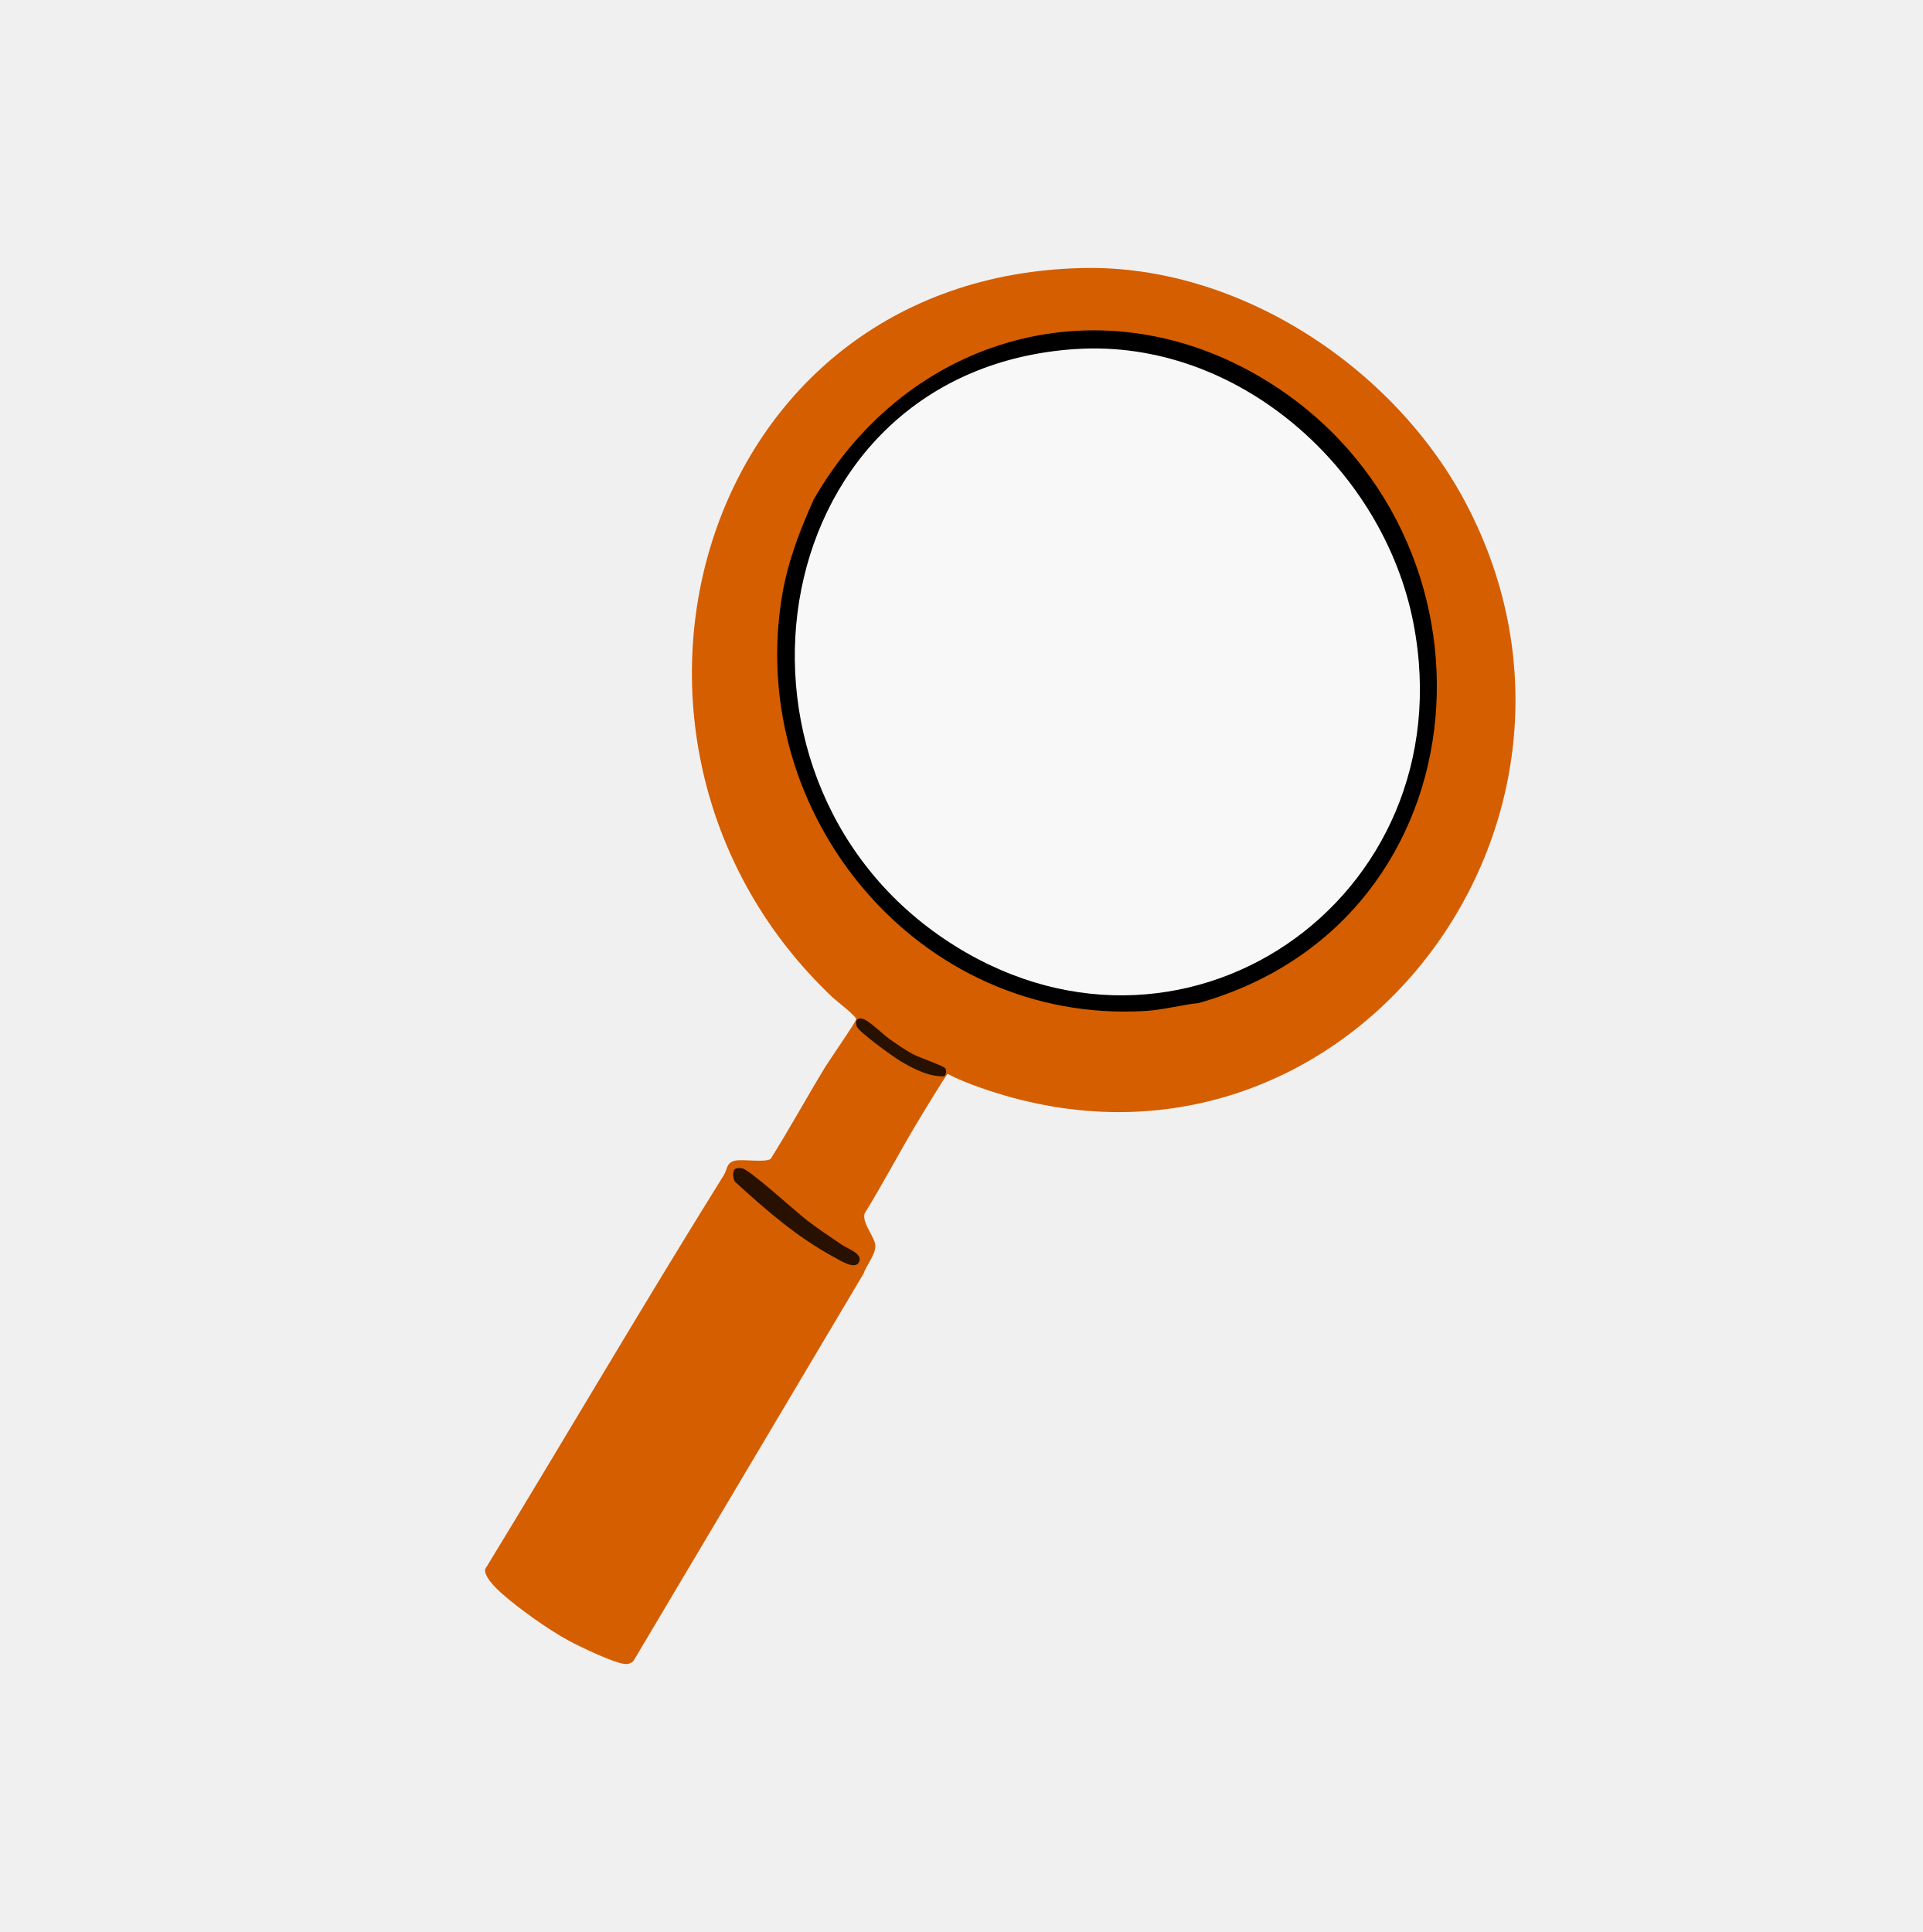
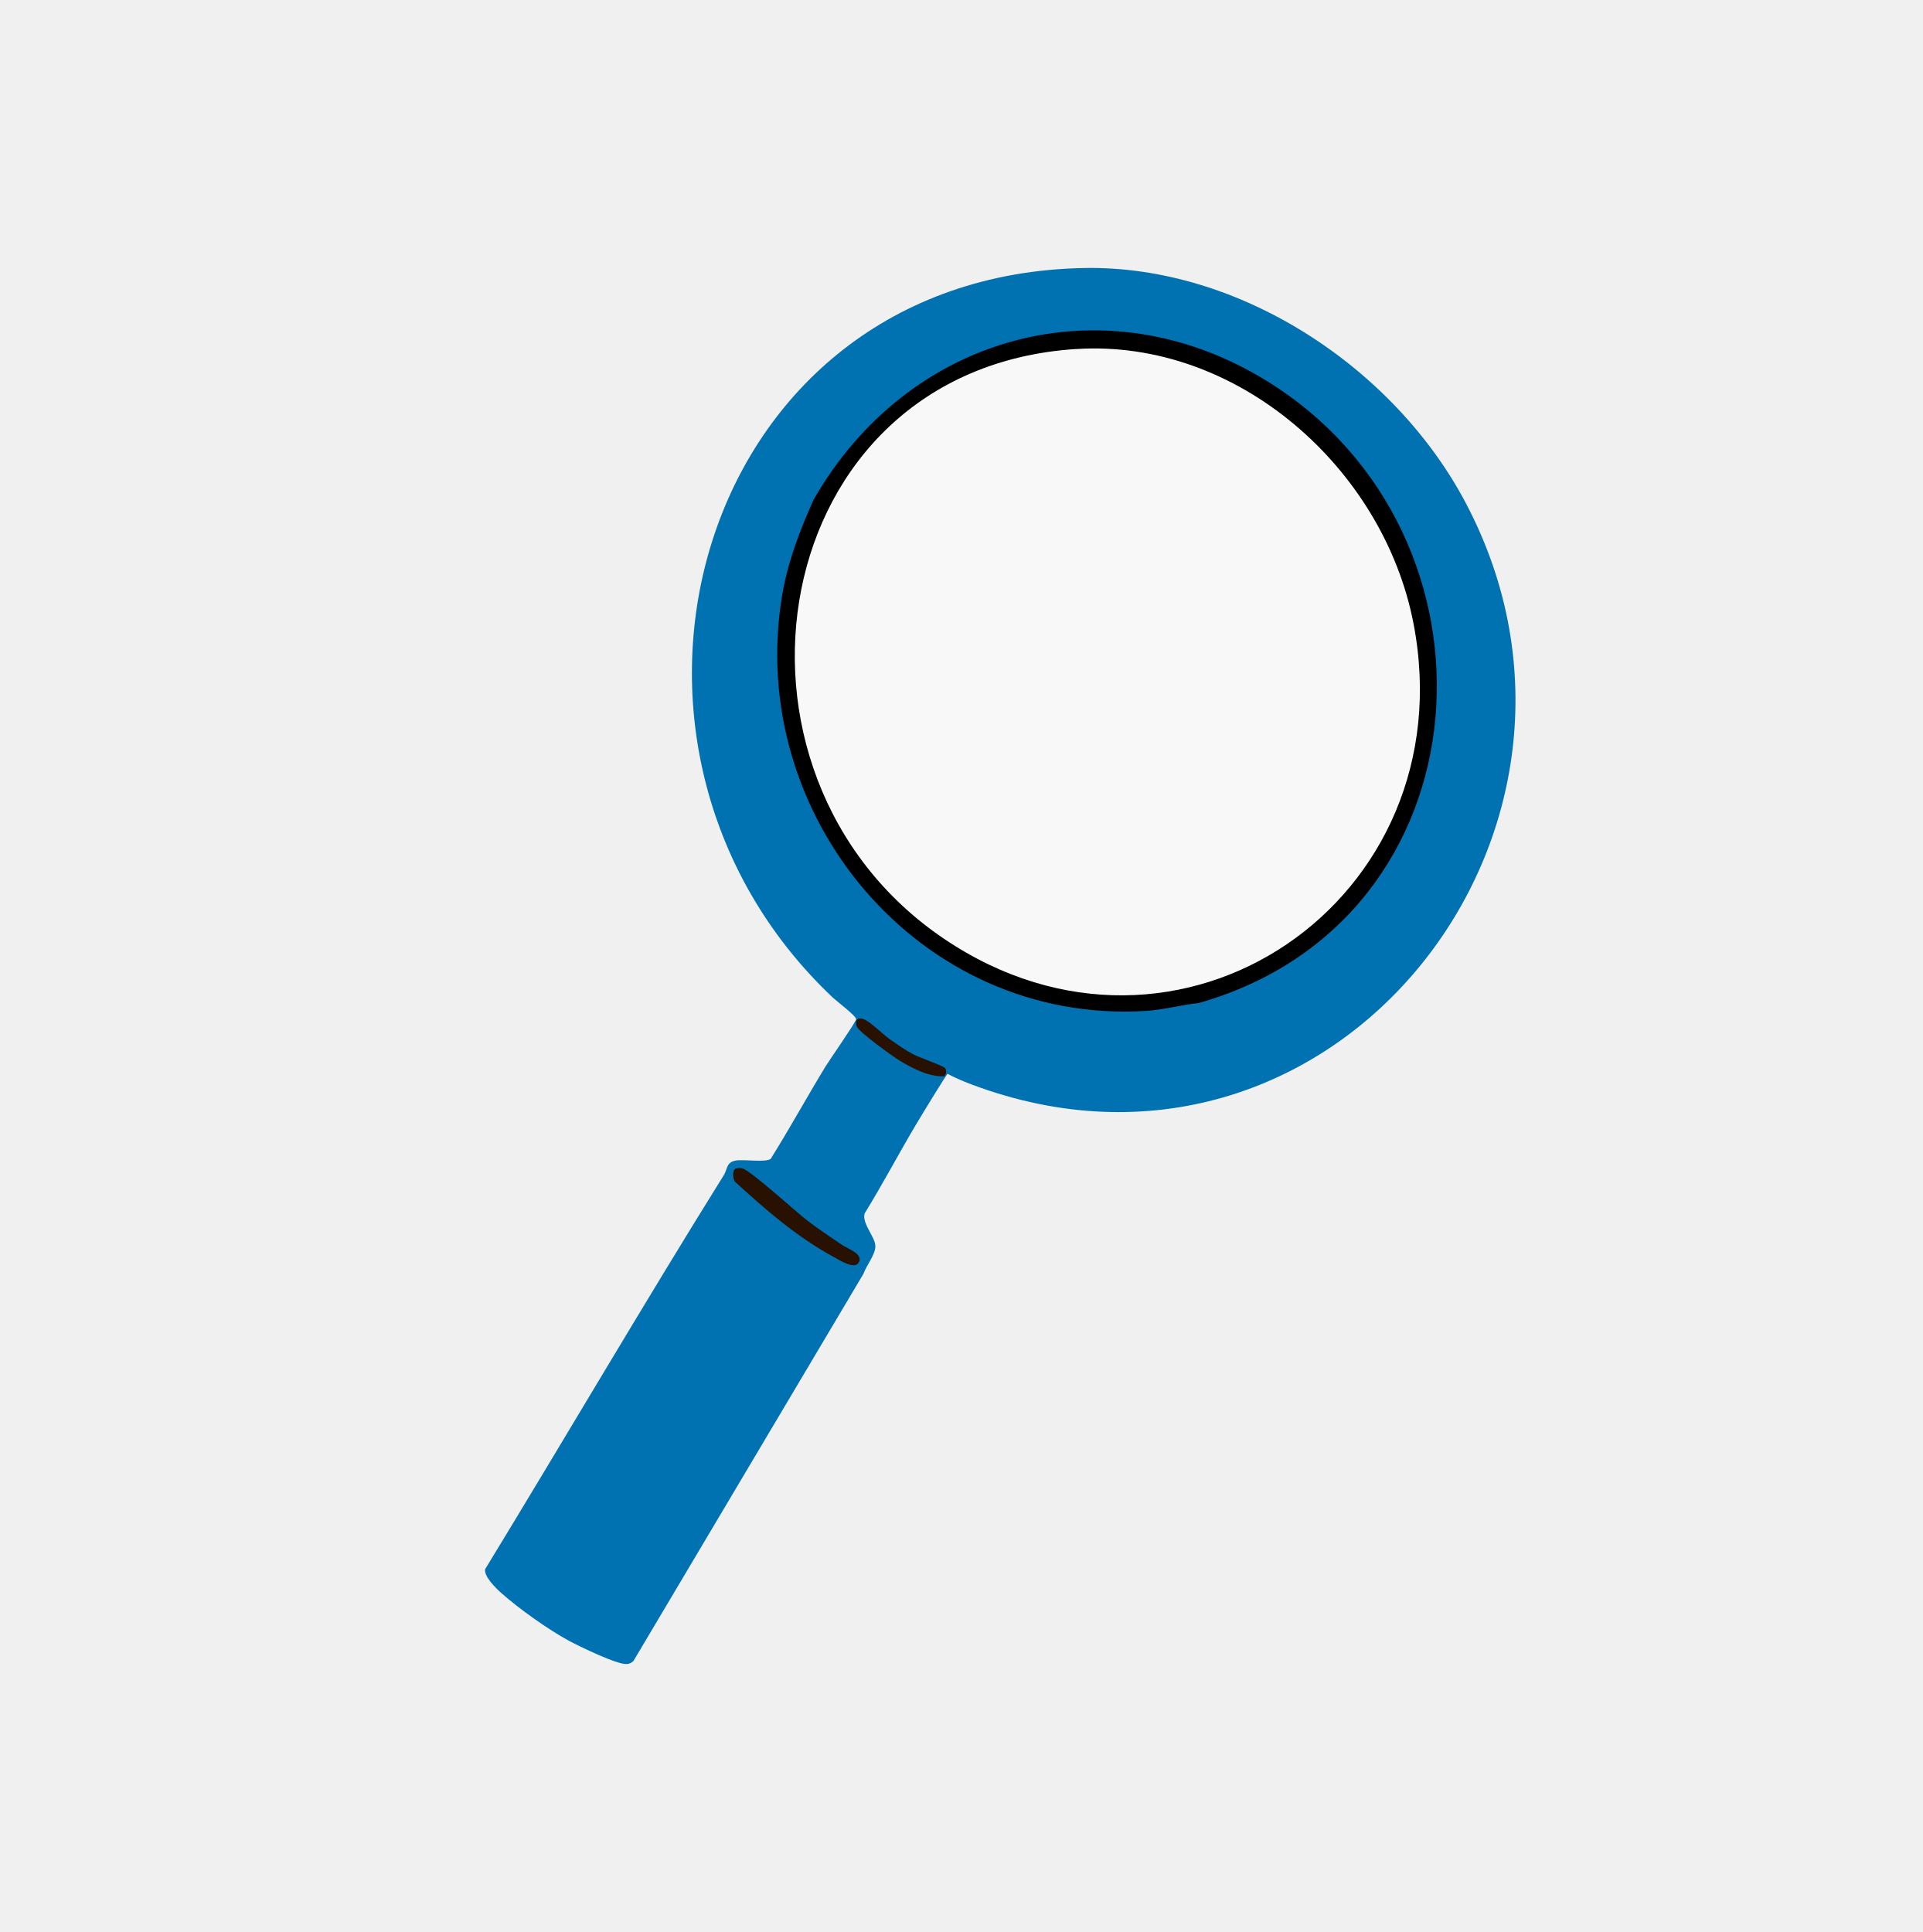
<svg xmlns="http://www.w3.org/2000/svg" id="Layer_1" data-name="Layer 1" viewBox="0 0 46.501 46.726">
  <defs>
    <style>
      .cls-1 {
-         fill: #d55e00;
-       }
- 
-       .cls-2 {
        fill: #fff;
        opacity: .5;
      }

+       .cls-2 {
+         fill: #281100;
+       }
+ 
      .cls-3 {
-         fill: #281100;
+         fill: #0072b2;
      }
    </style>
  </defs>
-   <circle class="cls-2" cx="26.809" cy="16.418" r="8.473" />
+   <circle class="cls-1" cx="26.809" cy="16.418" r="8.473" />
  <g>
-     <path class="cls-1" d="M35.459,12.191c-1.726-3.292-5.485-5.782-9.25-5.709-9.389.183-12.544,11.527-6.072,17.643.089.084.573.45.566.526-.006.069-.649.992-.749,1.156-.447.736-.861,1.492-1.318,2.222-.123.089-.643.007-.838.038-.236.037-.205.209-.294.353-1.964,3.152-3.839,6.362-5.773,9.532-.03.177.263.462.395.579.421.375,1.135.882,1.629,1.15.246.133,1.185.591,1.411.564.059-.007.114-.032.154-.077l5.56-9.361c.069-.201.288-.46.288-.667,0-.221-.324-.541-.262-.789.439-.712.828-1.454,1.256-2.172.192-.321.757-1.246.754-1.207.251.133.522.239.79.333,8.606,3.041,15.879-6.245,11.753-14.113ZM29.007,24.182c-.426.043-.847.164-1.276.19-5.41.33-9.572-4.685-8.685-9.941.136-.807.419-1.536.749-2.277,2.249-3.932,6.928-5.256,10.845-2.833,5.905,3.653,5.352,12.875-1.634,14.861Z" />
-     <path class="cls-3" d="M22.878,25.954s-.028.049-.038.076c-.371.018-.75-.18-1.063-.365-.173-.102-1.014-.708-1.061-.843-.05-.145.021-.229.17-.173.158.059.476.38.648.498.173.119.373.26.557.356.144.075.735.278.769.336.02.035.021.075.018.114Z" />
+     <path class="cls-3" d="M35.459,12.191c-1.726-3.292-5.485-5.782-9.25-5.709-9.389.183-12.544,11.527-6.072,17.643.089.084.573.45.566.526-.006.069-.649.992-.749,1.156-.447.736-.861,1.492-1.318,2.222-.123.089-.643.007-.838.038-.236.037-.205.209-.294.353-1.964,3.152-3.839,6.362-5.773,9.532-.03.177.263.462.395.579.421.375,1.135.882,1.629,1.15.246.133,1.185.591,1.411.564.059-.007.114-.032.154-.077l5.56-9.361c.069-.201.288-.46.288-.667,0-.221-.324-.541-.262-.789.439-.712.828-1.454,1.256-2.172.192-.321.757-1.246.754-1.207.251.133.522.239.79.333,8.606,3.041,15.879-6.245,11.753-14.113ZM29.007,24.182c-.426.043-.847.164-1.276.19-5.41.33-9.572-4.685-8.685-9.941.136-.807.419-1.536.749-2.277,2.249-3.932,6.928-5.256,10.845-2.833,5.905,3.653,5.352,12.875-1.634,14.861Z" />
+     <path class="cls-2" d="M22.878,25.954s-.028.049-.038.076c-.371.018-.75-.18-1.063-.365-.173-.102-1.014-.708-1.061-.843-.05-.145.021-.229.17-.173.158.059.476.38.648.498.173.119.373.26.557.356.144.075.735.278.769.336.02.035.021.075.018.114Z" />
    <path d="M28.994,24.258c-.431.044-.857.166-1.291.192-5.474.334-9.685-4.74-8.788-10.059.138-.817.424-1.554.758-2.304,2.275-3.979,7.01-5.318,10.973-2.866,5.975,3.696,5.415,13.027-1.653,15.036ZM26.021,8.441c-7.544.487-9.11,10.264-3.194,14.263,5.682,3.841,12.636-.945,11.355-7.619-.718-3.742-4.247-6.896-8.161-6.643Z" />
-     <path class="cls-3" d="M17.8,28.26c.042-.014.1-.01.144-.004.183.026,1.32,1.068,1.586,1.27s.552.392.828.58c.148.1.533.221.405.433-.104.171-.461-.063-.591-.133-.891-.48-1.657-1.146-2.399-1.826-.055-.076-.07-.289.026-.321Z" />
+     <path class="cls-2" d="M17.8,28.26c.042-.014.1-.01.144-.004.183.026,1.32,1.068,1.586,1.27s.552.392.828.58c.148.1.533.221.405.433-.104.171-.461-.063-.591-.133-.891-.48-1.657-1.146-2.399-1.826-.055-.076-.07-.289.026-.321Z" />
  </g>
</svg>
